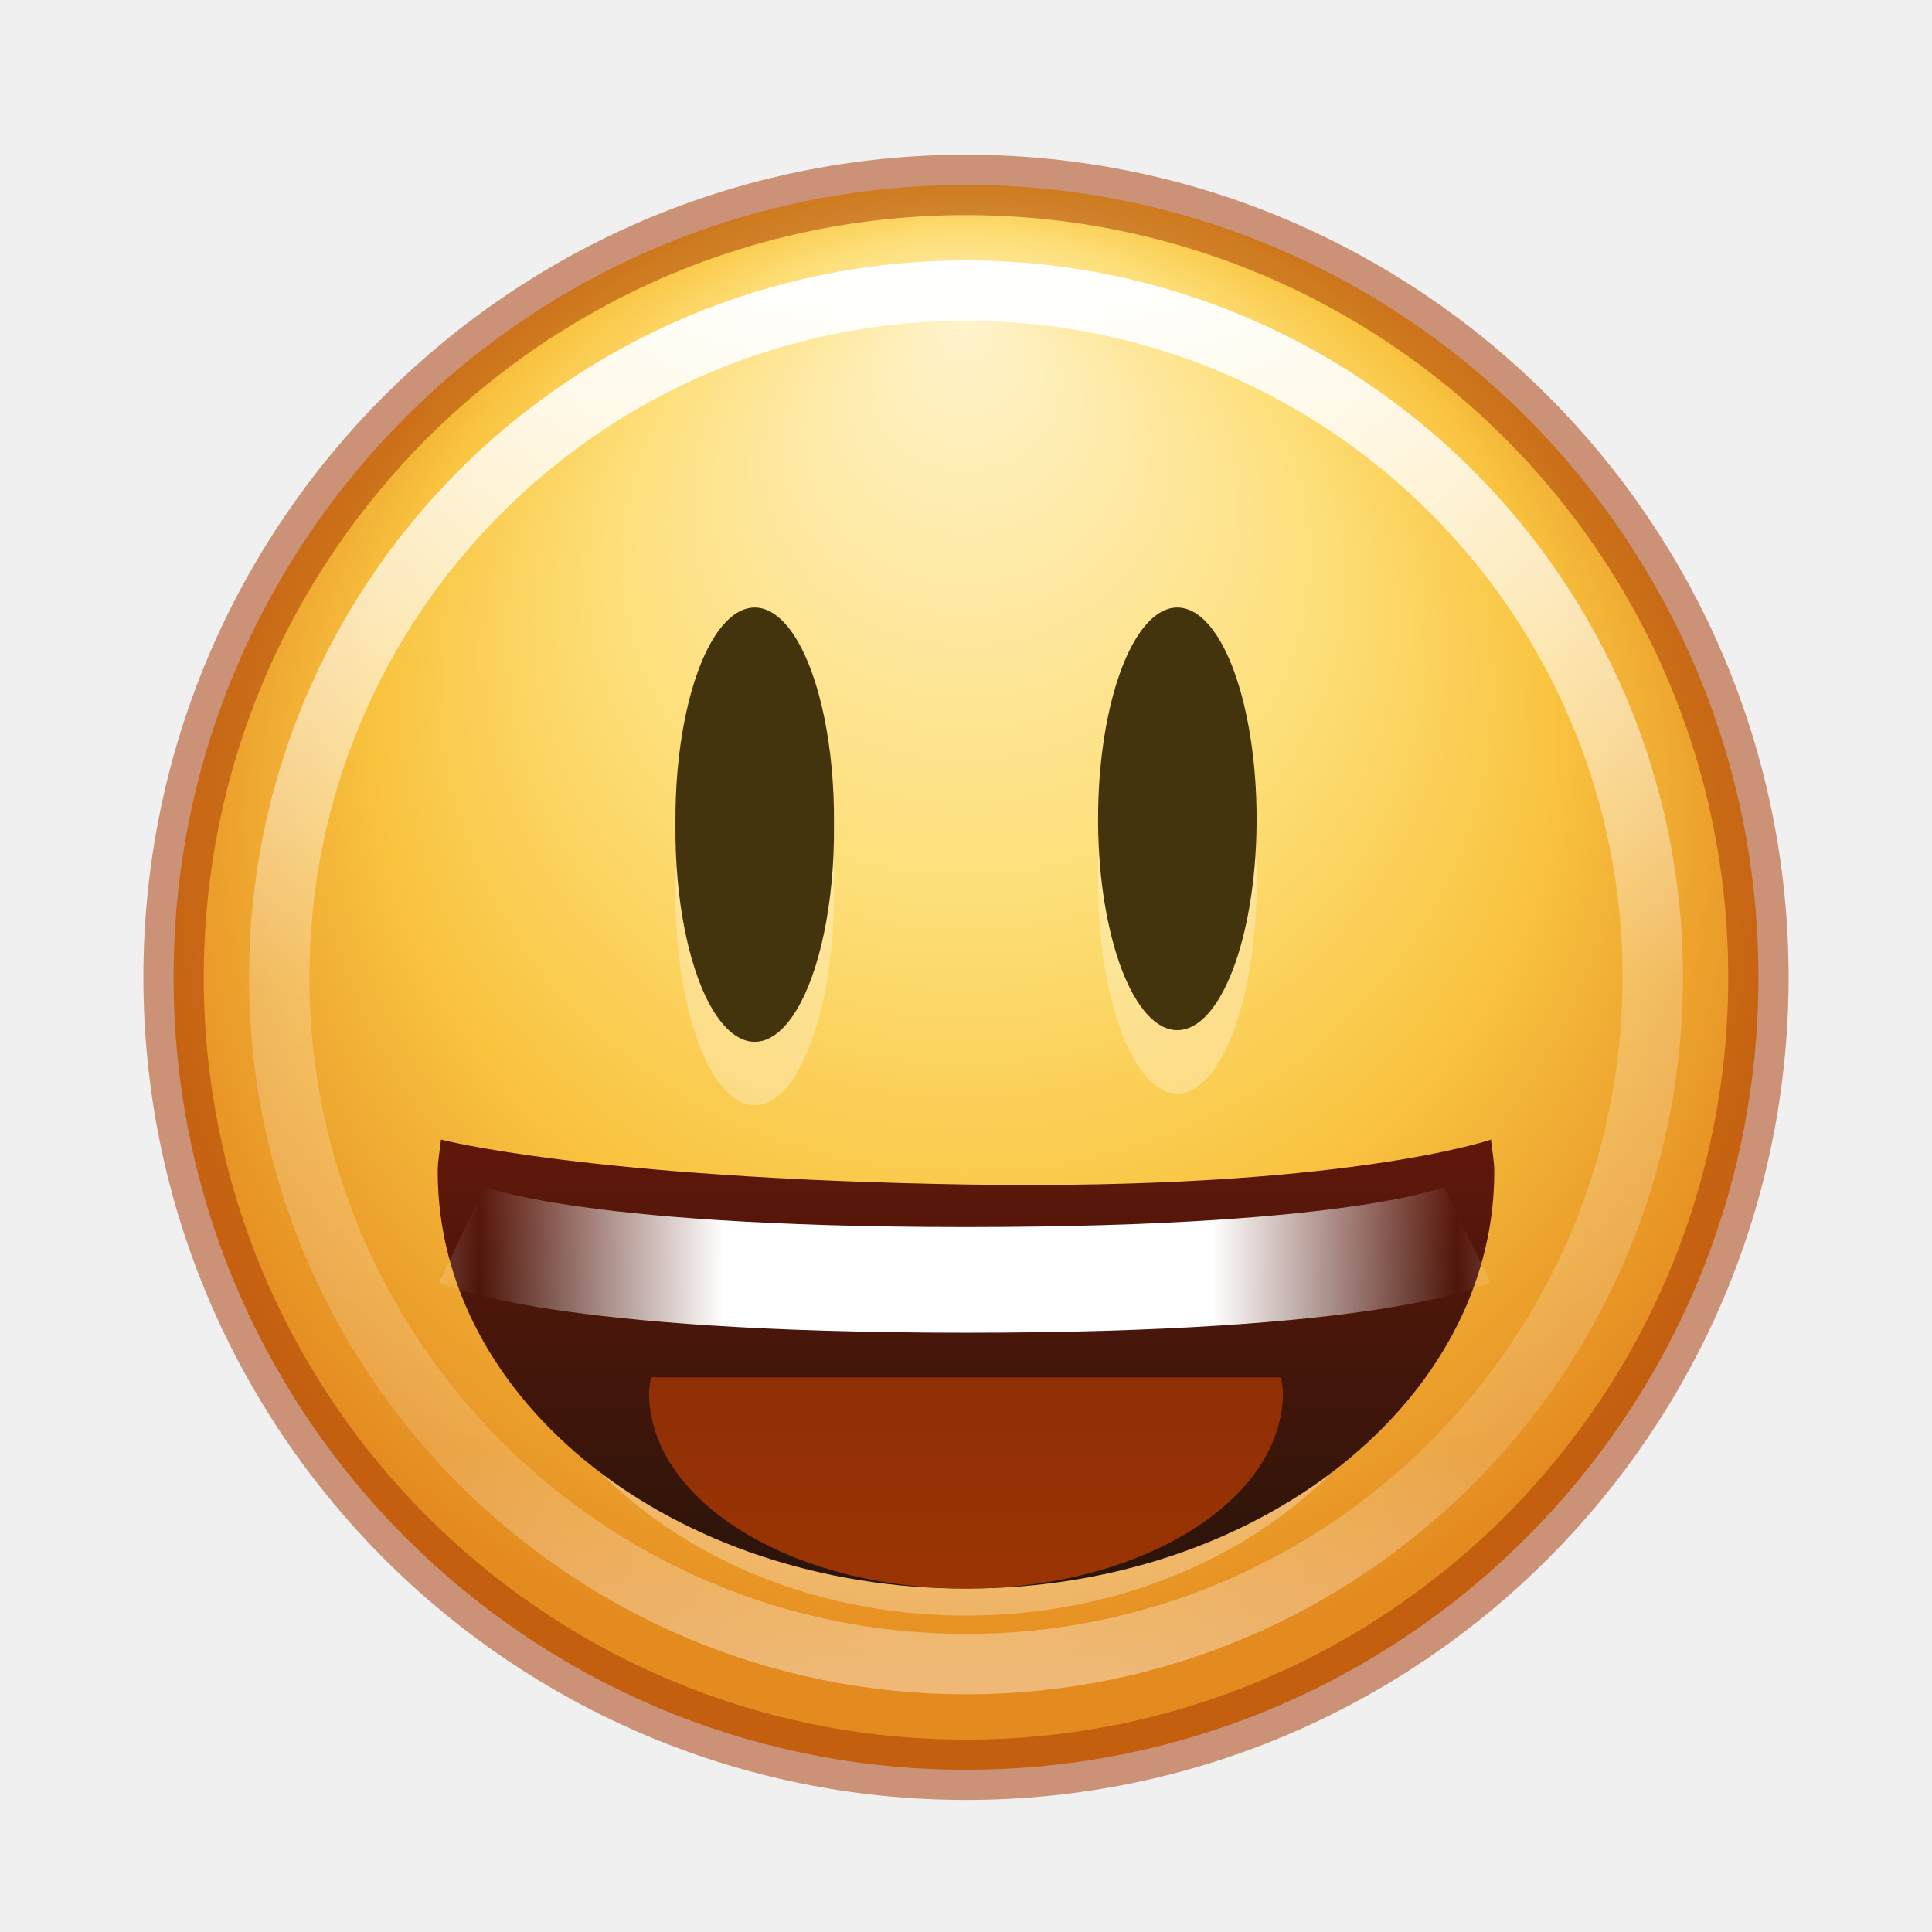
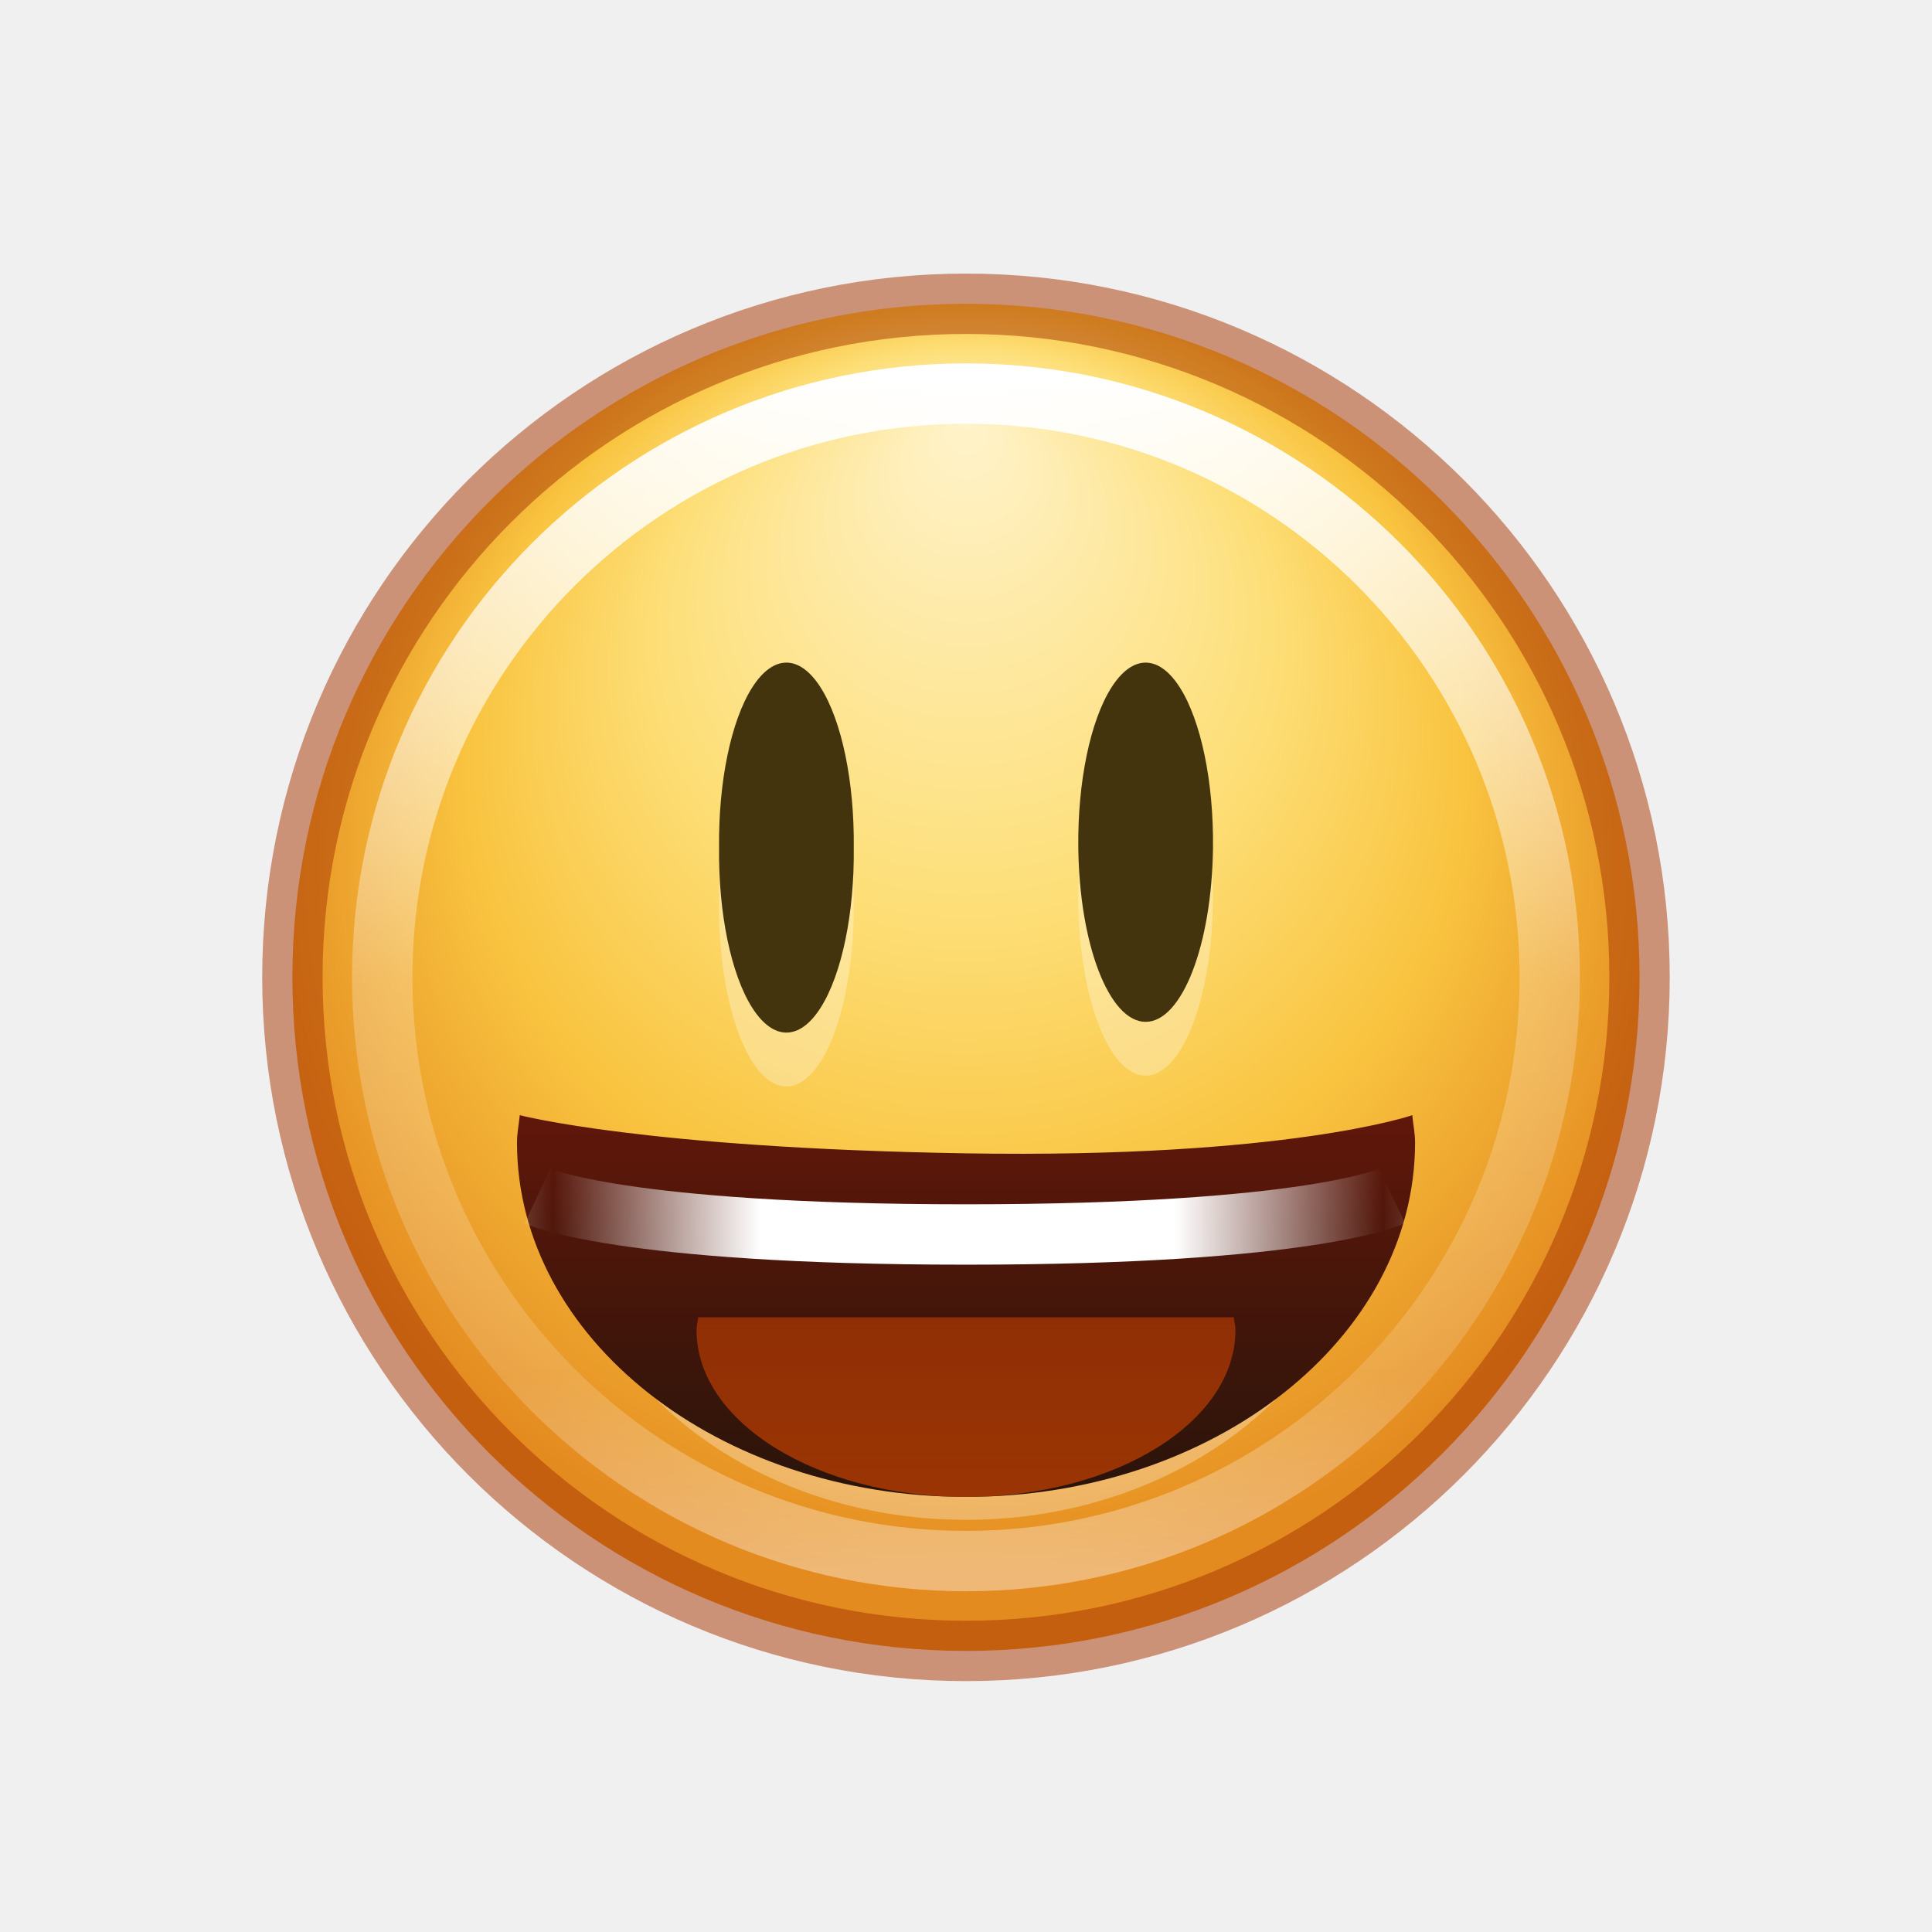
<svg xmlns="http://www.w3.org/2000/svg" xmlns:xlink="http://www.w3.org/1999/xlink" version="1.1" width="32" height="32" id="svg4998">
  <defs id="defs5000">
    <radialGradient cx="184.385" cy="835.83" r="1.825" fx="184.385" fy="835.83" id="radialGradient5076" xlink:href="#linearGradient5068" gradientUnits="userSpaceOnUse" gradientTransform="matrix(1.188412,1.099777,-1.465121,1.583201,1028.908,-1521.482)" />
    <linearGradient id="linearGradient5068">
      <stop id="stop5070" style="stop-color:#e40f0d;stop-opacity:1" offset="0" />
      <stop id="stop5072" style="stop-color:#940a09;stop-opacity:1" offset="1" />
    </linearGradient>
-     <linearGradient x1="71.204" y1="6.238" x2="71.204" y2="44.341" id="linearGradient5726-5-4-8-8" xlink:href="#linearGradient4011-7-0-0-5-6" gradientUnits="userSpaceOnUse" gradientTransform="matrix(0.6148648,0,0,0.6148648,-28.10634,0.5962492)" />
+     <linearGradient x1="71.204" y1="6.238" x2="71.204" y2="44.341" id="linearGradient5726-5-4-8-8" xlink:href="#linearGradient4011-7-0-0-5-6" gradientUnits="userSpaceOnUse" gradientTransform="matrix(0.5226351,0,0,0.5226351,-21.49039,2.934939)" />
    <linearGradient id="linearGradient4011-7-0-0-5-6">
      <stop id="stop4013-1-0-0-8-0" style="stop-color:#ffffff;stop-opacity:1" offset="0" />
      <stop id="stop4015-6-1-4-5-4" style="stop-color:#ffffff;stop-opacity:0.235" offset="0.508" />
      <stop id="stop4017-5-2-7-7-4" style="stop-color:#ffffff;stop-opacity:0.157" offset="0.835" />
      <stop id="stop4019-1-1-5-0-6" style="stop-color:#ffffff;stop-opacity:0.392" offset="1" />
    </linearGradient>
    <linearGradient x1="78" y1="909.362" x2="82.5" y2="909.362" id="linearGradient4438-2" xlink:href="#linearGradient4432-9" gradientUnits="userSpaceOnUse" gradientTransform="matrix(1.75,0,0,1.75,-120.5,-1569.946)" spreadMethod="reflect" />
    <linearGradient id="linearGradient4432-9">
      <stop id="stop4434-5" style="stop-color:#fffefe;stop-opacity:1" offset="0" />
      <stop id="stop4440-5" style="stop-color:#ffffff;stop-opacity:1" offset="0.664" />
      <stop id="stop4436-8" style="stop-color:#929292;stop-opacity:1" offset="1" />
    </linearGradient>
    <linearGradient id="linearGradient4044-1-0-1-6-95">
      <stop id="stop4046-5-15-6-5-8" style="stop-color:#fff3cb;stop-opacity:1" offset="0" />
      <stop id="stop4048-7-8-1-9-4" style="stop-color:#fdde76;stop-opacity:1" offset="0.433" />
      <stop id="stop4050-0-5-9-1-2" style="stop-color:#f9c440;stop-opacity:1" offset="0.692" />
      <stop id="stop4052-2-7-1-8-3" style="stop-color:#e48b20;stop-opacity:1" offset="1" />
    </linearGradient>
-     <radialGradient cx="282.788" cy="533.112" r="6.83" fx="277.665" fy="533.112" id="radialGradient4996" xlink:href="#linearGradient4044-1-0-1-6-95" gradientUnits="userSpaceOnUse" gradientTransform="matrix(0,1.892388,-2.05033,0,1109.056,-520.1603)" />
-     <linearGradient x1="316" y1="911.362" x2="316" y2="909.362" id="linearGradient3067" xlink:href="#linearGradient4254-0" gradientUnits="userSpaceOnUse" gradientTransform="matrix(2.625044,0,0,1.75,-813.5138,-1568.572)" />
+     <radialGradient cx="282.788" cy="533.112" r="6.83" fx="277.665" fy="533.112" id="radialGradient4996" xlink:href="#linearGradient4044-1-0-1-6-95" gradientUnits="userSpaceOnUse" gradientTransform="matrix(0,1.60853,-1.74278,0,945.0973,-439.7081)" />
+     <linearGradient x1="316" y1="911.362" x2="316" y2="909.362" id="linearGradient3067" xlink:href="#linearGradient4254-0" gradientUnits="userSpaceOnUse" gradientTransform="matrix(2.231287,0,0,1.4875,-689.0868,-1330.858)" />
    <linearGradient id="linearGradient4254-0">
      <stop id="stop4256-1" style="stop-color:#e84b00;stop-opacity:1" offset="0" />
      <stop id="stop4258-1" style="stop-color:#e44a00;stop-opacity:0.799" offset="1" />
    </linearGradient>
-     <linearGradient x1="8.02" y1="10.614" x2="12.642" y2="10.614" id="linearGradient3830" xlink:href="#linearGradient4189" gradientUnits="userSpaceOnUse" gradientTransform="matrix(1.75,0,0,1.75,1.999947,2.249001)" spreadMethod="reflect" />
+     <linearGradient x1="8.02" y1="10.614" x2="12.642" y2="10.614" id="linearGradient3830" xlink:href="#linearGradient4189" gradientUnits="userSpaceOnUse" gradientTransform="matrix(1.4875,0,0,1.4875,4.099955,4.339778)" spreadMethod="reflect" />
    <linearGradient id="linearGradient4189">
      <stop id="stop4191" style="stop-color:#ffffff;stop-opacity:1" offset="0" />
      <stop id="stop4197" style="stop-color:#ffffff;stop-opacity:1" offset="0.5" />
      <stop id="stop4193" style="stop-color:#ffffff;stop-opacity:0" offset="1" />
    </linearGradient>
-     <linearGradient x1="318.42" y1="906.384" x2="318.42" y2="912.357" id="linearGradient3042" xlink:href="#linearGradient11238-5-4" gradientUnits="userSpaceOnUse" gradientTransform="matrix(2.1875,0,0,1.239583,-675.25,-1104.637)" />
+     <linearGradient x1="318.42" y1="906.384" x2="318.42" y2="912.357" id="linearGradient3042" xlink:href="#linearGradient11238-5-4" gradientUnits="userSpaceOnUse" gradientTransform="matrix(1.859375,0,0,1.053646,-571.5625,-936.5132)" />
    <linearGradient id="linearGradient11238-5-4">
      <stop id="stop11240-9-6" style="stop-color:#60170a;stop-opacity:1" offset="0" />
      <stop id="stop11242-4-1" style="stop-color:#29140a;stop-opacity:1" offset="1" />
    </linearGradient>
  </defs>
-   <path style="color:#000000;display:inline;overflow:visible;visibility:visible;fill:url(#radialGradient4996);fill-opacity:1;fill-rule:nonzero;stroke:none;stroke-width:1;stroke-miterlimit:4;stroke-dasharray:none;marker:none;enable-background:accumulate" id="path3009-1-5-0-2-7" d="m 29.125,16.188 a 13.125,13.125 0 1 1 -26.25,0 13.125,13.125 0 1 1 26.25,0 z" />
-   <path style="color:#000000;display:inline;overflow:visible;visibility:visible;opacity:0.3;fill:#ffffff;fill-opacity:1;fill-rule:nonzero;stroke:none;stroke-width:0.899;stroke-miterlimit:4;stroke-dasharray:none;marker:none;enable-background:accumulate" id="path3348-0-9-3" d="m 8.174,19.687 c -0.016,0.169 -0.049,0.332 -0.049,0.505 0,3.627 3.526,6.567 7.875,6.567 4.349,0 7.875,-2.94 7.875,-6.567 0,-0.173 -0.034,-0.336 -0.049,-0.505 H 8.174 Z" />
-   <path style="color:#000000;display:inline;overflow:visible;visibility:visible;fill:none;stroke:url(#linearGradient5726-5-4-8-8);stroke-width:1;stroke-linecap:round;stroke-linejoin:round;stroke-miterlimit:4;stroke-dasharray:none;stroke-dashoffset:0;stroke-opacity:1;marker:none;enable-background:accumulate" id="path8655-6-3-8-4-4-95" d="m 27.375,16.187 c 0,6.282 -5.093,11.376 -11.375,11.376 -6.282,0 -11.375,-5.093 -11.375,-11.376 0,-6.282 5.093,-11.374 11.375,-11.374 6.282,0 11.375,5.092 11.375,11.374 z" />
-   <path style="color:#000000;display:inline;overflow:visible;visibility:visible;opacity:0.5;fill:none;stroke:#a53400;stroke-width:1;stroke-miterlimit:4;stroke-dasharray:none;stroke-opacity:1;marker:none;enable-background:accumulate" id="path3009-5-8-4-1-5-26" d="m 29.125,16.188 a 13.125,13.125 0 1 1 -26.25,0 13.125,13.125 0 1 1 26.25,0 z" />
-   <path style="color:#000000;display:inline;overflow:visible;visibility:visible;fill:url(#linearGradient3042);fill-opacity:1;fill-rule:nonzero;stroke:none;stroke-width:2.375;marker:none;enable-background:accumulate" id="path3348" d="m 7.304,18.875 c -0.018,0.178 -0.054,0.349 -0.054,0.531 0,3.814 3.918,6.906 8.75,6.906 4.832,0 8.75,-3.092 8.75,-6.906 0,-0.182 -0.037,-0.353 -0.054,-0.531 0,0 -2.436,0.846 -8.696,0.744 C 9.74,19.516 7.305,18.875 7.305,18.875 Z" />
-   <path style="fill:none;stroke:url(#linearGradient3830);stroke-width:1.75px;stroke-linecap:butt;stroke-linejoin:miter;stroke-opacity:1" id="path3814" d="m 7.65,20.449 c 0,0 1.592,0.75 8.35,0.75 6.758,0 8.3,-0.75 8.3,-0.75" />
-   <path style="color:#000000;display:inline;overflow:visible;visibility:visible;opacity:0.6;fill:url(#linearGradient3067);fill-opacity:1;fill-rule:nonzero;stroke:none;stroke-width:2.375;marker:none;enable-background:accumulate" id="path3348-1" d="m 10.783,22.812 c -0.011,0.084 -0.033,0.165 -0.033,0.25 0,1.795 2.351,3.25 5.25,3.25 2.9,0 5.25,-1.455 5.25,-3.25 0,-0.086 -0.024,-0.166 -0.033,-0.25 z" />
-   <path style="color:#000000;display:inline;overflow:visible;visibility:visible;opacity:0.3;fill:#ffffff;fill-opacity:1;stroke:none;stroke-width:1;stroke-miterlimit:4;stroke-dasharray:none;marker:none;enable-background:accumulate" id="path4747" d="m 13.813,14.71 a 1.313,3.5 0 1 1 -2.625,0 1.313,3.5 0 1 1 2.625,0 z" />
-   <path d="m 13.813,13.659 a 1.313,3.5 0 1 1 -2.625,0 1.313,3.5 0 1 1 2.625,0 z" id="path3964-7-71-6-4" style="color:#000000;display:inline;overflow:visible;visibility:visible;fill:#43340d;fill-opacity:1;stroke:none;stroke-width:1;stroke-miterlimit:4;stroke-dasharray:none;marker:none;enable-background:accumulate" />
-   <path style="color:#000000;display:inline;overflow:visible;visibility:visible;opacity:0.3;fill:#ffffff;fill-opacity:1;stroke:none;stroke-width:1;stroke-miterlimit:4;stroke-dasharray:none;marker:none;enable-background:accumulate" id="path4749" d="m 18.188,14.71 a 1.313,3.5 0 0 0 2.625,0 1.313,3.5 0 1 0 -2.625,0 z" />
-   <path d="m 18.188,13.659 a 1.313,3.5 0 0 0 2.625,0 1.313,3.5 0 1 0 -2.625,0 z" id="path3964-7-7-2-8-7" style="color:#000000;display:inline;overflow:visible;visibility:visible;fill:#43340d;fill-opacity:1;stroke:none;stroke-width:1;stroke-miterlimit:4;stroke-dasharray:none;marker:none;enable-background:accumulate" />
+   <path style="color:#000000;display:inline;overflow:visible;visibility:visible;fill:url(#radialGradient4996);fill-opacity:1;fill-rule:nonzero;stroke:none;stroke-width:1;stroke-miterlimit:4;stroke-dasharray:none;marker:none;enable-background:accumulate" id="path3009-1-5-0-2-7" d="m 27.156,16.188 a 11.156,11.156 0 1 1 -22.313,0 11.156,11.156 0 1 1 22.313,0 z" />
+   <path style="color:#000000;display:inline;overflow:visible;visibility:visible;opacity:0.3;fill:#ffffff;fill-opacity:1;fill-rule:nonzero;stroke:none;stroke-width:1;stroke-miterlimit:4;stroke-dasharray:none;marker:none;enable-background:accumulate" id="path3348-0-9-3" d="m 9.348,19.162 c -0.013,0.144 -0.042,0.282 -0.042,0.429 0,3.083 2.997,5.582 6.694,5.582 3.697,0 6.694,-2.499 6.694,-5.582 0,-0.147 -0.029,-0.285 -0.042,-0.429 H 9.348 Z" />
+   <path style="color:#000000;display:inline;overflow:visible;visibility:visible;fill:none;stroke:url(#linearGradient5726-5-4-8-8);stroke-width:1;stroke-linecap:round;stroke-linejoin:round;stroke-miterlimit:4;stroke-dasharray:none;stroke-dashoffset:0;stroke-opacity:1;marker:none;enable-background:accumulate" id="path8655-6-3-8-4-4-95" d="m 25.669,16.187 c 0,5.34 -4.329,9.669 -9.669,9.669 -5.34,0 -9.669,-4.329 -9.669,-9.669 0,-5.34 4.329,-9.668 9.669,-9.668 5.339,0 9.669,4.328 9.669,9.668 z" />
+   <path style="color:#000000;display:inline;overflow:visible;visibility:visible;opacity:0.5;fill:none;stroke:#a53400;stroke-width:1;stroke-miterlimit:4;stroke-dasharray:none;stroke-opacity:1;marker:none;enable-background:accumulate" id="path3009-5-8-4-1-5-26" d="m 27.156,16.188 a 11.156,11.156 0 1 1 -22.313,0 11.156,11.156 0 1 1 22.313,0 z" />
+   <path style="color:#000000;display:inline;overflow:visible;visibility:visible;fill:url(#linearGradient3042);fill-opacity:1;fill-rule:nonzero;stroke:none;stroke-width:1;marker:none;enable-background:accumulate;stroke-miterlimit:4;stroke-dasharray:none" id="path3348" d="m 8.609,18.471 c -0.015,0.152 -0.046,0.297 -0.046,0.452 0,3.242 3.33,5.87 7.437,5.87 4.108,0 7.438,-2.628 7.438,-5.87 0,-0.154 -0.032,-0.3 -0.046,-0.452 0,0 -2.071,0.719 -7.391,0.632 -5.321,-0.087 -7.391,-0.632 -7.391,-0.632 z" />
+   <path style="fill:none;stroke:url(#linearGradient3830);stroke-width:1;stroke-linecap:butt;stroke-linejoin:miter;stroke-opacity:1;stroke-miterlimit:4;stroke-dasharray:none" id="path3814" d="m 8.902,19.81 c 0,0 1.353,0.637 7.098,0.637 5.745,0 7.055,-0.637 7.055,-0.637" />
+   <path style="color:#000000;display:inline;overflow:visible;visibility:visible;opacity:0.6;fill:url(#linearGradient3067);fill-opacity:1;fill-rule:nonzero;stroke:none;stroke-width:1;marker:none;enable-background:accumulate;stroke-miterlimit:4;stroke-dasharray:none" id="path3348-1" d="m 11.565,21.818 c -0.009,0.071 -0.028,0.14 -0.028,0.213 0,1.526 1.998,2.762 4.463,2.762 2.465,0 4.463,-1.237 4.463,-2.762 0,-0.073 -0.02,-0.141 -0.028,-0.213 z" />
+   <path style="color:#000000;display:inline;overflow:visible;visibility:visible;opacity:0.3;fill:#ffffff;fill-opacity:1;stroke:none;stroke-width:1;stroke-miterlimit:4;stroke-dasharray:none;marker:none;enable-background:accumulate" id="path4747" d="m 14.141,14.931 a 1.116,2.975 0 1 1 -2.231,0 1.116,2.975 0 1 1 2.231,0 z" />
+   <path d="m 14.141,14.039 a 1.116,2.975 0 1 1 -2.231,0 1.116,2.975 0 1 1 2.231,0 z" id="path3964-7-71-6-4" style="color:#000000;display:inline;overflow:visible;visibility:visible;fill:#43340d;fill-opacity:1;stroke:none;stroke-width:1;stroke-miterlimit:4;stroke-dasharray:none;marker:none;enable-background:accumulate" />
+   <path style="color:#000000;display:inline;overflow:visible;visibility:visible;opacity:0.3;fill:#ffffff;fill-opacity:1;stroke:none;stroke-width:1;stroke-miterlimit:4;stroke-dasharray:none;marker:none;enable-background:accumulate" id="path4749" d="m 17.86,14.931 a 1.116,2.975 0 0 0 2.231,0 1.116,2.975 0 1 0 -2.231,0 z" />
+   <path d="m 17.86,14.039 a 1.116,2.975 0 0 0 2.231,0 1.116,2.975 0 1 0 -2.231,0 z" id="path3964-7-7-2-8-7" style="color:#000000;display:inline;overflow:visible;visibility:visible;fill:#43340d;fill-opacity:1;stroke:none;stroke-width:1;stroke-miterlimit:4;stroke-dasharray:none;marker:none;enable-background:accumulate" />
</svg>
